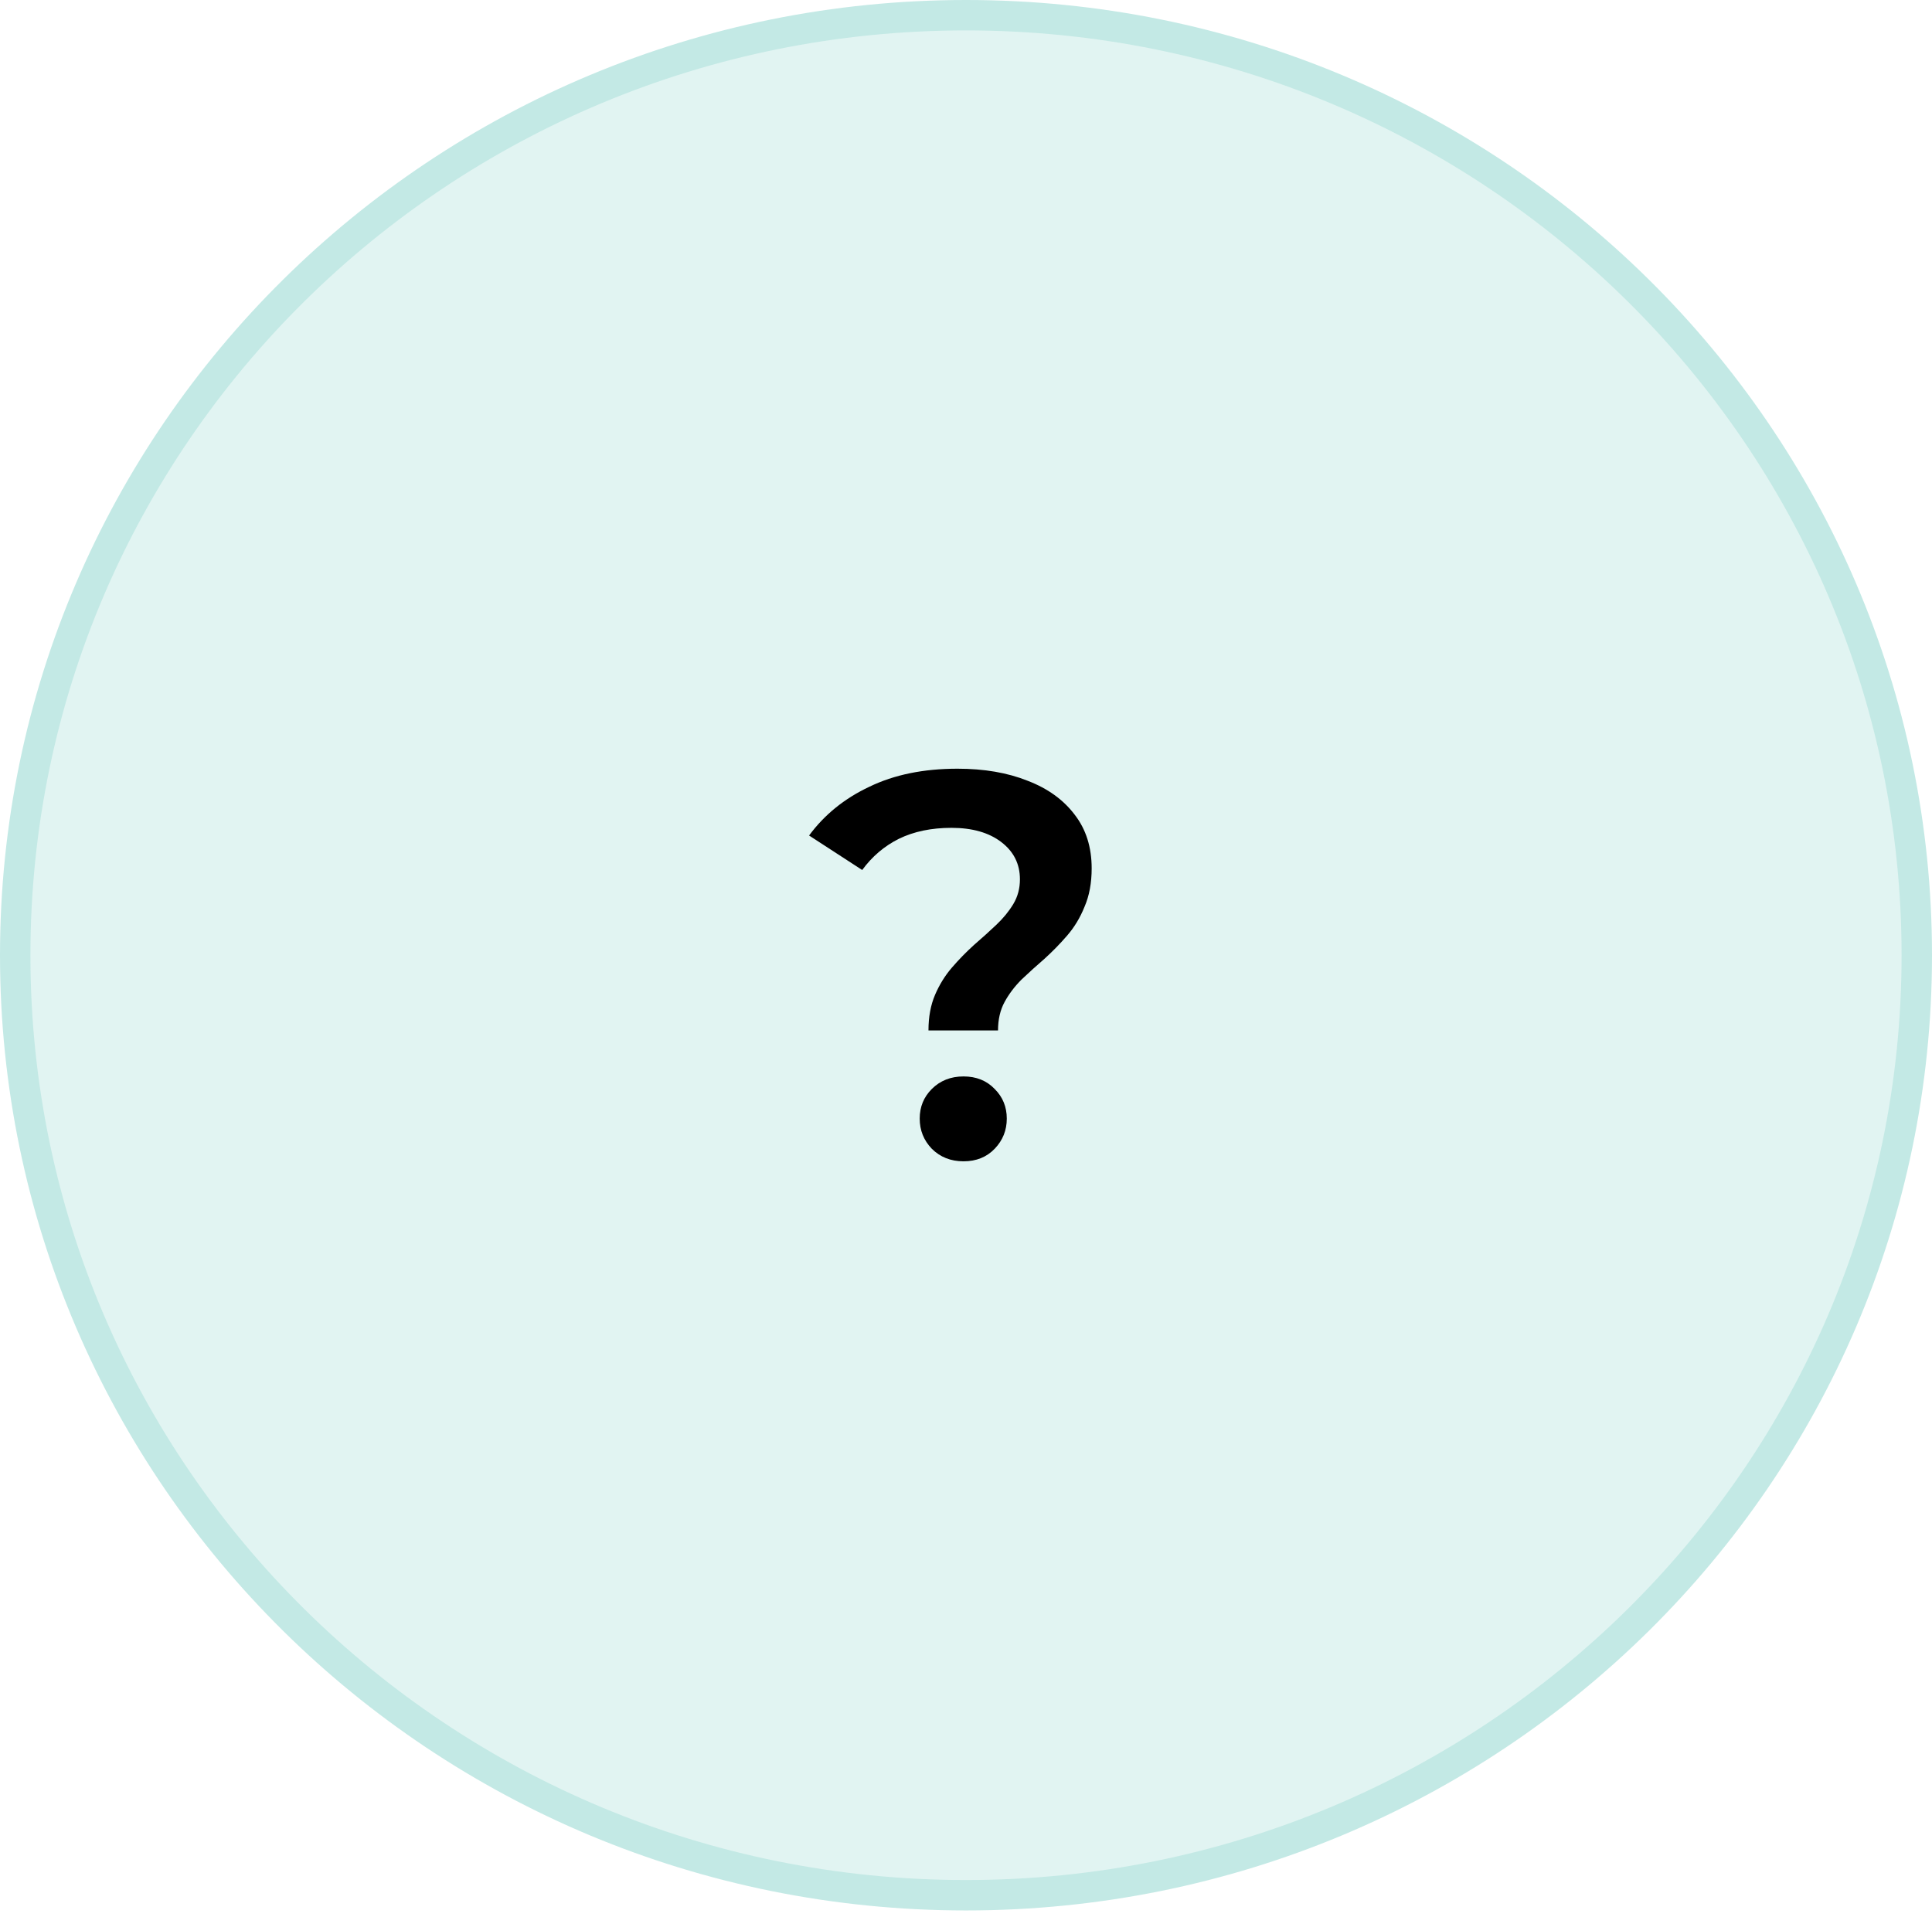
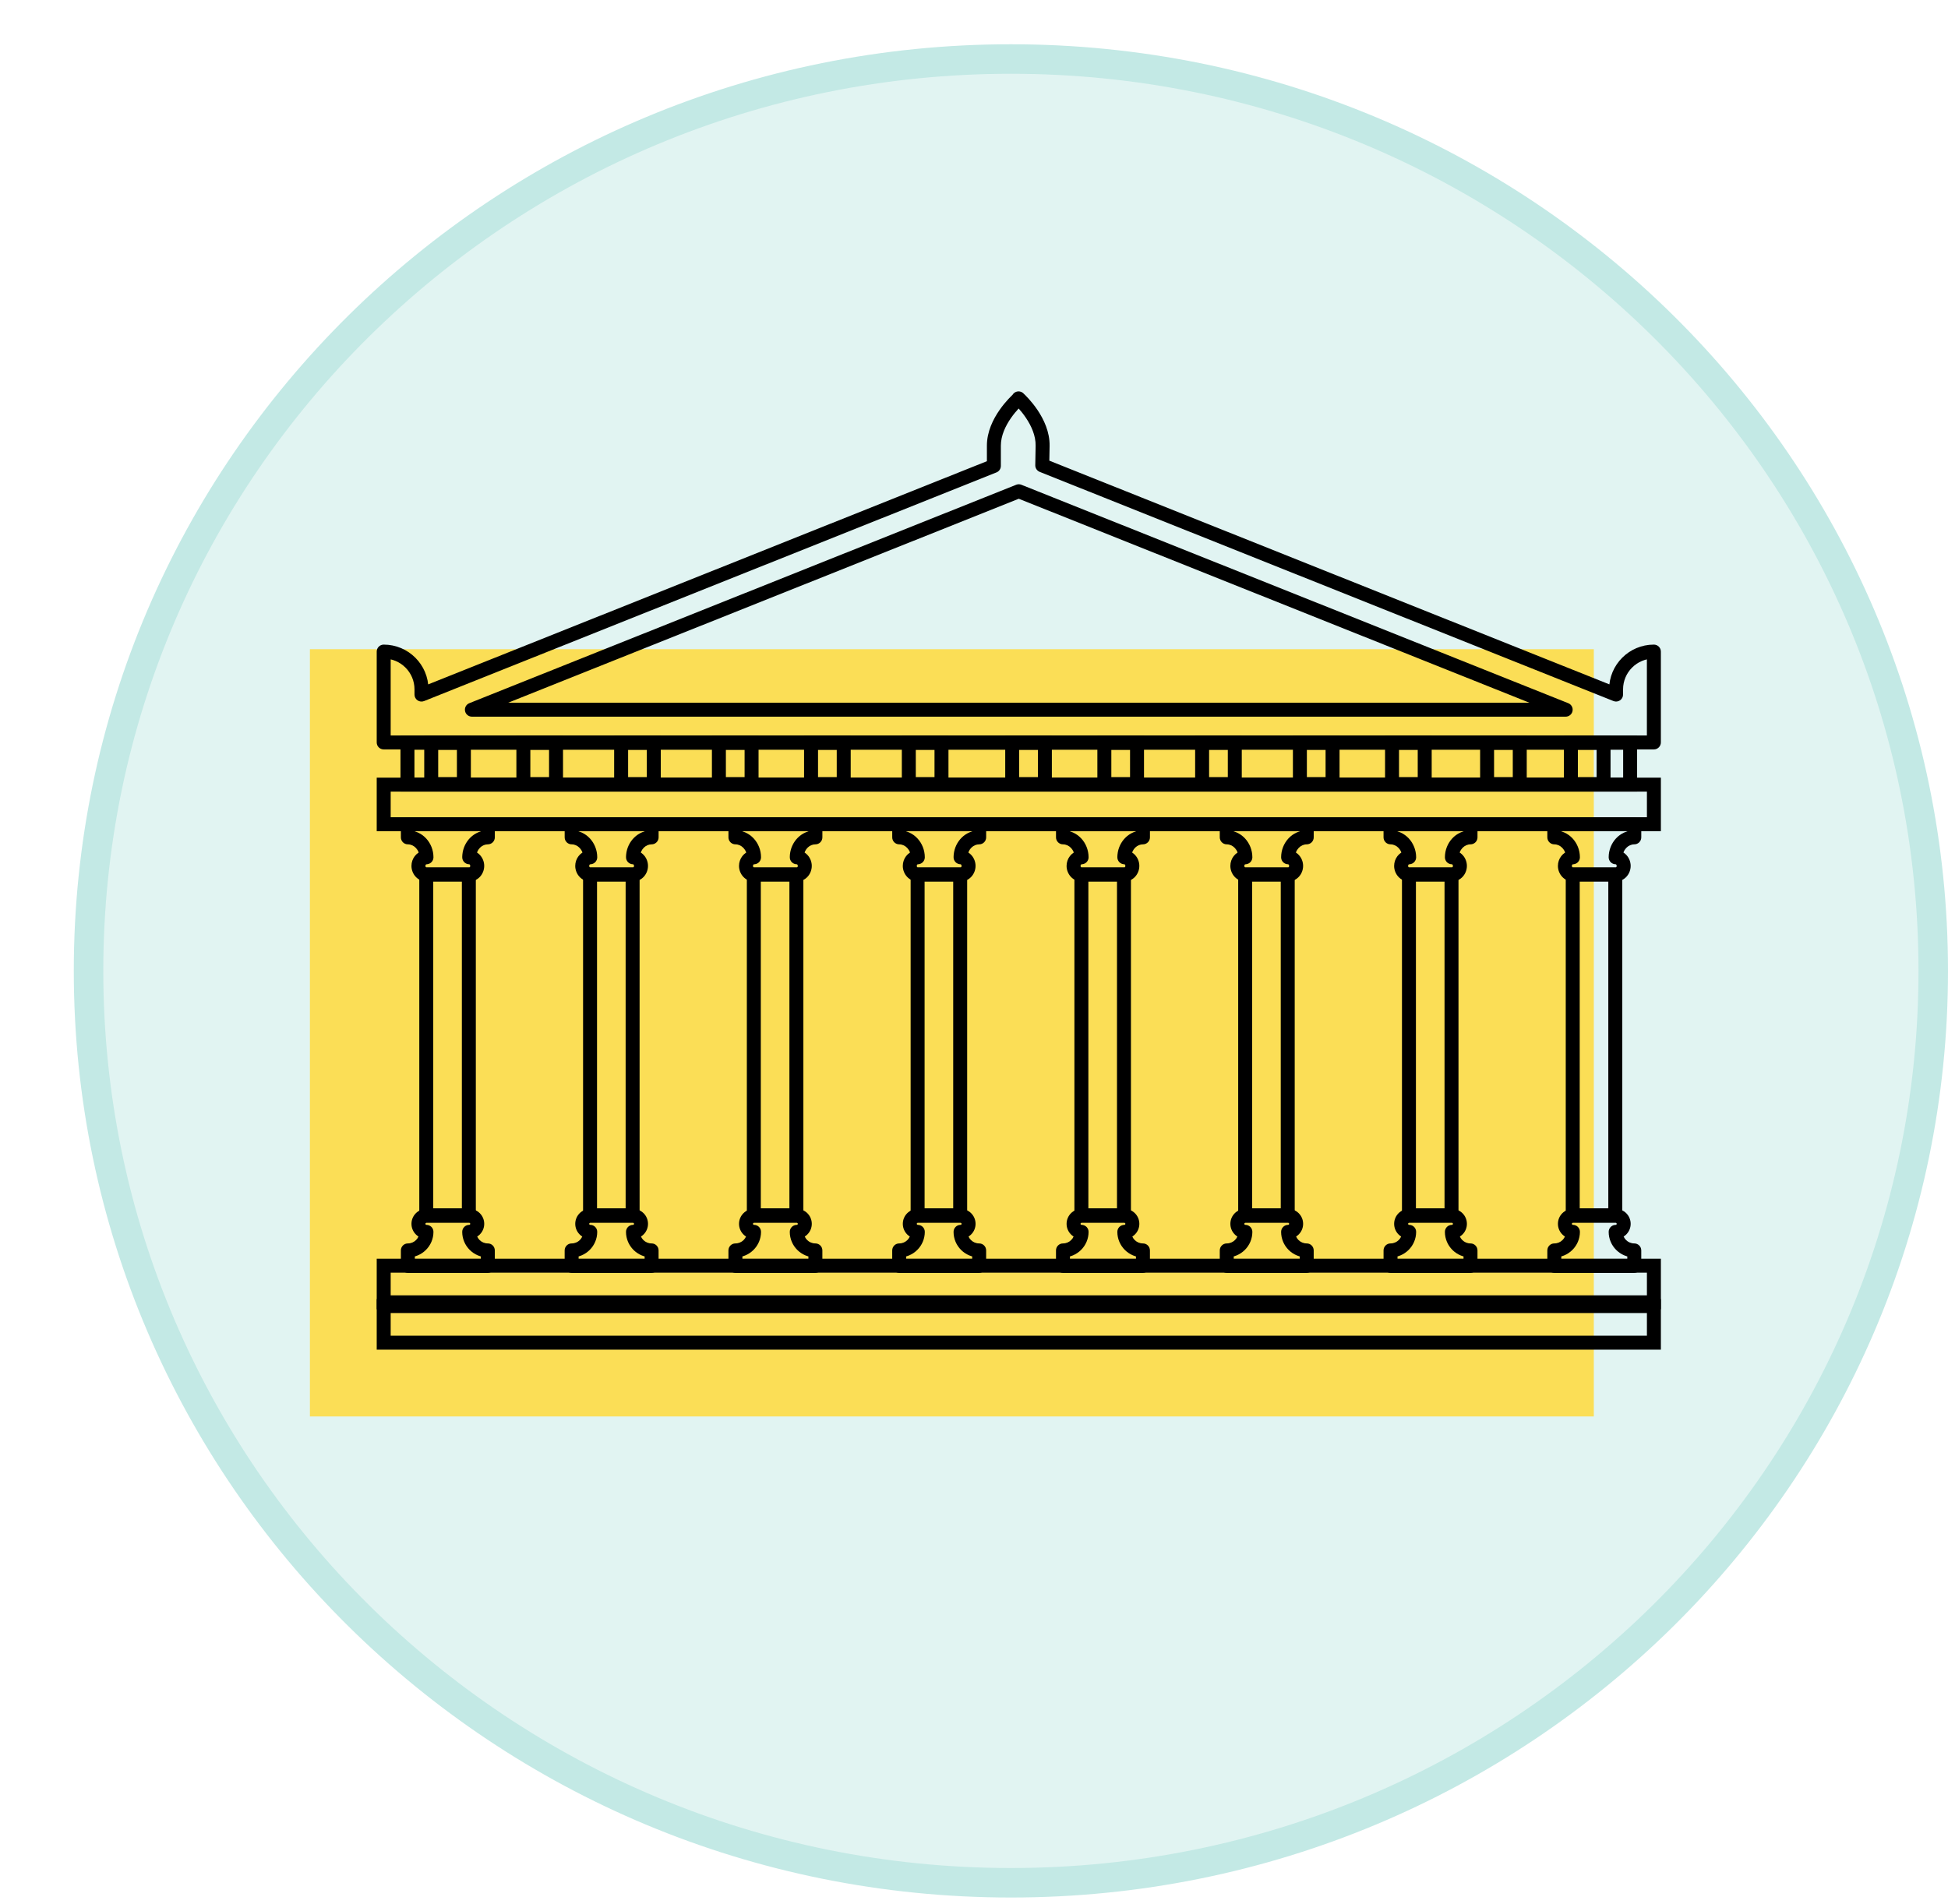
- <svg xmlns="http://www.w3.org/2000/svg" width="127" height="126" viewBox="0 0 127 126" fill="none">
-   <path d="M126 62.802C126 96.924 98.028 124.604 63.5 124.604C28.972 124.604 1 96.924 1 62.802C1 28.68 28.972 1 63.5 1C98.028 1 126 28.68 126 62.802Z" fill="#E1F4F2" stroke="#C3E9E5" stroke-width="2" />
-   <path d="M61.033 67.747C61.033 66.859 61.177 66.079 61.465 65.407C61.753 64.735 62.125 64.135 62.581 63.607C63.037 63.079 63.517 62.587 64.021 62.131C64.549 61.675 65.041 61.231 65.497 60.799C65.953 60.367 66.325 59.911 66.613 59.431C66.901 58.951 67.045 58.411 67.045 57.811C67.045 56.803 66.637 55.987 65.821 55.363C65.005 54.739 63.913 54.427 62.545 54.427C61.225 54.427 60.073 54.667 59.089 55.147C58.129 55.627 57.325 56.311 56.677 57.199L53.185 54.931C54.193 53.563 55.513 52.495 57.145 51.727C58.777 50.935 60.709 50.539 62.941 50.539C64.693 50.539 66.229 50.803 67.549 51.331C68.869 51.835 69.901 52.579 70.645 53.563C71.389 54.523 71.761 55.699 71.761 57.091C71.761 58.051 71.605 58.891 71.293 59.611C71.005 60.331 70.621 60.967 70.141 61.519C69.685 62.047 69.193 62.551 68.665 63.031C68.137 63.487 67.633 63.943 67.153 64.399C66.697 64.855 66.325 65.347 66.037 65.875C65.749 66.403 65.605 67.027 65.605 67.747H61.033ZM63.337 76.351C62.497 76.351 61.801 76.075 61.249 75.523C60.721 74.971 60.457 74.311 60.457 73.543C60.457 72.775 60.721 72.127 61.249 71.599C61.801 71.047 62.497 70.771 63.337 70.771C64.177 70.771 64.861 71.047 65.389 71.599C65.917 72.127 66.181 72.775 66.181 73.543C66.181 74.311 65.917 74.971 65.389 75.523C64.861 76.075 64.177 76.351 63.337 76.351Z" fill="black" />
+ <svg xmlns="http://www.w3.org/2000/svg" width="132" height="129" viewBox="0 0 132 129" fill="none">
+   <path d="M131 65.802C131 99.924 103.028 127.604 68.5 127.604C33.972 127.604 6 99.924 6 65.802C6 31.68 33.972 4 68.5 4C103.028 4 131 31.68 131 65.802Z" fill="#E1F4F2" stroke="#C3E9E5" stroke-width="2" />
+   <rect x="21" y="44" width="87" height="52" fill="#FBDE56" />
+   <path d="M112.071 85.782H26V88.264H112.071V85.782Z" stroke="black" stroke-width="0.946" />
+   <path d="M112.071 88.518H26V91H112.071V88.518Z" stroke="black" stroke-width="0.946" />
+   <path d="M112.071 53.178H26V55.861H112.071V53.178Z" stroke="black" stroke-width="0.946" />
+   <path d="M110.461 50.341L27.61 50.341L27.61 53.175L110.461 53.175V50.341Z" stroke="black" stroke-width="0.946" />
+   <path d="M31.77 59.267H28.885V82.366H31.77V59.267Z" stroke="black" stroke-width="0.946" />
+   <path d="M28.899 58.102L28.949 58.573C29.189 58.547 29.372 58.344 29.372 58.102L28.899 58.102ZM27.638 56.752H27.165C27.165 57.013 27.376 57.225 27.638 57.225L27.638 56.752ZM27.638 55.866V55.393C27.377 55.393 27.165 55.605 27.165 55.866H27.638ZM33.057 55.866H33.53C33.53 55.605 33.318 55.393 33.057 55.393V55.866ZM33.057 56.752V57.225C33.318 57.225 33.53 57.013 33.53 56.752H33.057ZM31.802 57.965L31.331 57.92C31.33 57.927 31.33 57.934 31.329 57.941L31.802 57.965ZM31.795 58.102L31.322 58.079C31.316 58.208 31.363 58.335 31.452 58.428C31.541 58.522 31.665 58.575 31.795 58.576L31.795 58.102ZM32.338 58.686L32.811 58.687V58.686H32.338ZM31.795 59.269V59.743L31.795 59.743L31.795 59.269ZM28.355 58.686H27.881L27.881 58.687L28.355 58.686ZM28.789 58.114L28.739 57.644C28.722 57.645 28.705 57.648 28.688 57.652L28.789 58.114ZM28.899 58.102L29.372 58.102C29.372 57.125 28.625 56.279 27.638 56.279L27.638 56.752L27.638 57.225C28.042 57.225 28.425 57.586 28.425 58.102L28.899 58.102ZM27.638 56.752H28.111V55.866H27.638H27.165V56.752H27.638ZM27.638 55.866V56.339H33.057V55.866V55.393H27.638V55.866ZM33.057 55.866H32.584V56.752H33.057H33.53V55.866H33.057ZM33.057 56.752V56.279C32.13 56.279 31.415 57.025 31.331 57.92L31.802 57.965L32.273 58.009C32.317 57.541 32.675 57.225 33.057 57.225V56.752ZM31.802 57.965L31.329 57.941L31.322 58.079L31.795 58.102L32.268 58.126L32.275 57.988L31.802 57.965ZM31.795 58.102L31.795 58.576C31.803 58.576 31.816 58.578 31.832 58.596C31.849 58.614 31.865 58.645 31.865 58.686H32.338H32.811C32.811 58.136 32.389 57.63 31.795 57.629L31.795 58.102ZM32.338 58.686L31.865 58.686C31.865 58.728 31.849 58.758 31.833 58.776C31.817 58.793 31.803 58.796 31.795 58.796L31.795 59.269L31.795 59.743C32.388 59.742 32.811 59.238 32.811 58.687L32.338 58.686ZM31.795 59.269V58.796H28.899V59.269V59.743H31.795V59.269ZM28.899 59.269V58.796C28.89 58.796 28.876 58.793 28.86 58.776C28.843 58.758 28.828 58.727 28.828 58.686L28.355 58.686L27.881 58.687C27.882 59.239 28.306 59.743 28.899 59.743V59.269ZM28.355 58.686H28.828C28.828 58.608 28.877 58.579 28.89 58.576L28.789 58.114L28.688 57.652C28.205 57.757 27.881 58.2 27.881 58.686H28.355ZM28.789 58.114L28.84 58.585L28.949 58.573L28.899 58.102L28.848 57.632L28.739 57.644L28.789 58.114Z" fill="black" />
+   <path d="M31.794 83.488V83.015C31.533 83.015 31.321 83.227 31.321 83.488H31.794ZM33.056 84.746H33.529C33.529 84.485 33.318 84.273 33.056 84.273L33.056 84.746ZM33.056 85.794V86.267C33.318 86.267 33.529 86.055 33.529 85.794H33.056ZM27.637 85.794H27.164C27.164 86.055 27.376 86.267 27.637 86.267V85.794ZM27.637 84.746L27.637 84.273C27.376 84.273 27.164 84.485 27.164 84.746H27.637ZM28.898 83.488H29.371C29.371 83.227 29.16 83.015 28.898 83.015L28.898 83.488ZM28.355 82.945L27.882 82.945V82.945H28.355ZM28.898 82.402V81.929L28.898 81.929L28.898 82.402ZM32.338 82.945H32.812V82.945L32.338 82.945ZM31.794 83.488H31.321C31.321 84.446 32.098 85.219 33.056 85.219L33.056 84.746L33.056 84.273C32.618 84.273 32.268 83.921 32.268 83.488H31.794ZM33.056 84.746H32.583V85.794H33.056H33.529V84.746H33.056ZM33.056 85.794V85.321H27.637V85.794V86.267H33.056V85.794ZM27.637 85.794H28.11V84.746H27.637H27.164V85.794H27.637ZM27.637 84.746L27.637 85.219C28.593 85.219 29.371 84.446 29.371 83.488H28.898H28.425C28.425 83.921 28.073 84.273 27.637 84.273L27.637 84.746ZM28.898 83.488L28.898 83.015C28.859 83.015 28.828 82.984 28.828 82.945H28.355H27.882C27.882 83.507 28.337 83.961 28.898 83.962L28.898 83.488ZM28.355 82.945L28.828 82.945C28.828 82.907 28.859 82.876 28.898 82.876L28.898 82.402L28.898 81.929C28.337 81.93 27.882 82.384 27.882 82.945L28.355 82.945ZM28.898 82.402V82.876H31.794V82.402V81.929H28.898V82.402ZM31.794 82.402V82.876C31.834 82.876 31.865 82.907 31.865 82.945L32.338 82.945L32.812 82.945C32.812 82.383 32.355 81.929 31.794 81.929V82.402ZM32.338 82.945H31.865C31.865 82.983 31.834 83.015 31.794 83.015V83.488V83.962C32.355 83.962 32.812 83.508 32.812 82.945H32.338Z" fill="black" />
+   <path d="M42.867 59.267H39.983V82.366H42.867V59.267Z" stroke="black" stroke-width="0.946" />
+   <path d="M39.997 58.102L40.047 58.573C40.288 58.547 40.47 58.344 40.47 58.102L39.997 58.102ZM38.736 56.752H38.263C38.263 57.013 38.474 57.225 38.736 57.225L38.736 56.752ZM38.736 55.866V55.393C38.474 55.393 38.263 55.605 38.263 55.866H38.736ZM44.155 55.866H44.628C44.628 55.605 44.416 55.393 44.155 55.393V55.866ZM44.155 56.752V57.225C44.416 57.225 44.628 57.013 44.628 56.752H44.155ZM42.9 57.965L42.429 57.92C42.428 57.927 42.428 57.934 42.427 57.941L42.9 57.965ZM42.893 58.102L42.42 58.079C42.414 58.208 42.461 58.335 42.55 58.428C42.639 58.522 42.763 58.575 42.893 58.576L42.893 58.102ZM43.436 58.686L43.909 58.687V58.686H43.436ZM42.893 59.269V59.743L42.894 59.743L42.893 59.269ZM39.453 58.686H38.979L38.979 58.687L39.453 58.686ZM39.887 58.114L39.837 57.644C39.82 57.645 39.803 57.648 39.786 57.652L39.887 58.114ZM39.997 58.102L40.47 58.102C40.469 57.125 39.723 56.279 38.736 56.279L38.736 56.752L38.736 57.225C39.14 57.225 39.523 57.586 39.523 58.102L39.997 58.102ZM38.736 56.752H39.209V55.866H38.736H38.263V56.752H38.736ZM38.736 55.866V56.339H44.155V55.866V55.393H38.736V55.866ZM44.155 55.866H43.682V56.752H44.155H44.628V55.866H44.155ZM44.155 56.752V56.279C43.228 56.279 42.513 57.025 42.429 57.92L42.9 57.965L43.371 58.009C43.415 57.541 43.773 57.225 44.155 57.225V56.752ZM42.9 57.965L42.427 57.941L42.42 58.079L42.893 58.102L43.366 58.126L43.373 57.988L42.9 57.965ZM42.893 58.102L42.893 58.576C42.901 58.576 42.914 58.578 42.931 58.596C42.947 58.614 42.963 58.645 42.963 58.686H43.436H43.909C43.909 58.136 43.487 57.63 42.894 57.629L42.893 58.102ZM43.436 58.686L42.963 58.686C42.963 58.728 42.947 58.758 42.931 58.776C42.915 58.793 42.901 58.796 42.893 58.796L42.893 59.269L42.894 59.743C43.486 59.742 43.909 59.238 43.909 58.687L43.436 58.686ZM42.893 59.269V58.796H39.997V59.269V59.743H42.893V59.269ZM39.997 59.269V58.796C39.988 58.796 39.974 58.793 39.958 58.776C39.941 58.758 39.926 58.727 39.926 58.686L39.453 58.686L38.979 58.687C38.98 59.239 39.404 59.743 39.997 59.743V59.269ZM39.453 58.686H39.926C39.926 58.608 39.975 58.579 39.988 58.576L39.887 58.114L39.786 57.652C39.303 57.757 38.979 58.2 38.979 58.686H39.453ZM39.887 58.114L39.938 58.585L40.047 58.573L39.997 58.102L39.946 57.632L39.837 57.644L39.887 58.114Z" fill="black" />
+   <path d="M42.892 83.488V83.015C42.631 83.015 42.419 83.227 42.419 83.488H42.892ZM44.154 84.746H44.627C44.627 84.485 44.416 84.273 44.154 84.273L44.154 84.746ZM44.154 85.794V86.267C44.416 86.267 44.627 86.055 44.627 85.794H44.154ZM38.735 85.794H38.262C38.262 86.055 38.474 86.267 38.735 86.267V85.794ZM38.735 84.746L38.735 84.273C38.474 84.273 38.262 84.485 38.262 84.746H38.735ZM39.996 83.488H40.469C40.469 83.227 40.258 83.015 39.996 83.015L39.996 83.488ZM39.453 82.945L38.98 82.945V82.945H39.453ZM39.996 82.402V81.929L39.996 81.929L39.996 82.402ZM43.436 82.945H43.91V82.945L43.436 82.945ZM42.892 83.488H42.419C42.419 84.446 43.196 85.219 44.154 85.219L44.154 84.746L44.154 84.273C43.716 84.273 43.366 83.921 43.366 83.488H42.892ZM44.154 84.746H43.681V85.794H44.154H44.627V84.746H44.154ZM44.154 85.794V85.321H38.735V85.794V86.267H44.154V85.794ZM38.735 85.794H39.208V84.746H38.735H38.262V85.794H38.735ZM38.735 84.746L38.735 85.219C39.691 85.219 40.469 84.446 40.469 83.488H39.996H39.523C39.523 83.921 39.171 84.273 38.735 84.273L38.735 84.746ZM39.996 83.488L39.996 83.015C39.957 83.015 39.926 82.984 39.926 82.945H39.453H38.98C38.98 83.507 39.435 83.961 39.996 83.962L39.996 83.488ZM39.453 82.945L39.926 82.945C39.926 82.907 39.957 82.876 39.996 82.876L39.996 82.402L39.996 81.929C39.434 81.93 38.98 82.384 38.98 82.945L39.453 82.945ZM39.996 82.402V82.876H42.892V82.402V81.929H39.996V82.402ZM42.892 82.402V82.876C42.932 82.876 42.963 82.907 42.963 82.945L43.436 82.945L43.91 82.945C43.91 82.383 43.453 81.929 42.892 81.929V82.402ZM43.436 82.945H42.963C42.963 82.983 42.932 83.015 42.892 83.015V83.488V83.962C43.453 83.962 43.91 83.508 43.91 82.945H43.436Z" fill="black" />
+   <path d="M53.965 59.267H51.081V82.366H53.965V59.267Z" stroke="black" stroke-width="0.946" />
+   <path d="M51.095 58.102L51.145 58.573C51.386 58.547 51.568 58.344 51.568 58.102L51.095 58.102ZM49.834 56.752H49.361C49.361 57.013 49.572 57.225 49.834 57.225L49.834 56.752ZM49.834 55.866V55.393C49.572 55.393 49.361 55.605 49.361 55.866H49.834ZM55.253 55.866H55.726C55.726 55.605 55.514 55.393 55.253 55.393V55.866ZM55.253 56.752V57.225C55.514 57.225 55.726 57.013 55.726 56.752H55.253ZM53.998 57.965L53.527 57.92C53.526 57.927 53.526 57.934 53.525 57.941L53.998 57.965ZM53.991 58.102L53.519 58.079C53.512 58.208 53.559 58.335 53.648 58.428C53.737 58.522 53.861 58.575 53.991 58.576L53.991 58.102ZM54.534 58.686L55.007 58.687V58.686H54.534ZM53.991 59.269V59.743L53.992 59.743L53.991 59.269ZM50.551 58.686H50.077L50.077 58.687L50.551 58.686ZM50.985 58.114L50.935 57.644C50.918 57.645 50.901 57.648 50.884 57.652L50.985 58.114ZM51.095 58.102L51.568 58.102C51.568 57.125 50.821 56.279 49.834 56.279L49.834 56.752L49.834 57.225C50.238 57.225 50.621 57.586 50.621 58.102L51.095 58.102ZM49.834 56.752H50.307V55.866H49.834H49.361V56.752H49.834ZM49.834 55.866V56.339H55.253V55.866V55.393H49.834V55.866ZM55.253 55.866H54.78V56.752H55.253H55.726V55.866H55.253ZM55.253 56.752V56.279C54.326 56.279 53.611 57.025 53.527 57.92L53.998 57.965L54.469 58.009C54.513 57.541 54.871 57.225 55.253 57.225V56.752ZM53.998 57.965L53.525 57.941L53.519 58.079L53.991 58.102L54.464 58.126L54.471 57.988L53.998 57.965ZM53.991 58.102L53.991 58.576C53.999 58.576 54.012 58.578 54.029 58.596C54.045 58.614 54.061 58.645 54.061 58.686H54.534H55.007C55.007 58.136 54.585 57.63 53.992 57.629L53.991 58.102ZM54.534 58.686L54.061 58.686C54.061 58.728 54.045 58.758 54.029 58.776C54.013 58.793 53.999 58.796 53.991 58.796L53.991 59.269L53.992 59.743C54.584 59.742 55.007 59.238 55.007 58.687L54.534 58.686ZM53.991 59.269V58.796H51.095V59.269V59.743H53.991V59.269ZM51.095 59.269V58.796C51.086 58.796 51.072 58.793 51.056 58.776C51.039 58.758 51.024 58.727 51.024 58.686L50.551 58.686L50.077 58.687C50.078 59.239 50.502 59.743 51.095 59.743V59.269ZM50.551 58.686H51.024C51.024 58.608 51.073 58.579 51.086 58.576L50.985 58.114L50.884 57.652C50.401 57.757 50.077 58.2 50.077 58.686H50.551ZM50.985 58.114L51.036 58.585L51.145 58.573L51.095 58.102L51.044 57.632L50.935 57.644L50.985 58.114Z" fill="black" />
+   <path d="M53.99 83.488V83.015C53.729 83.015 53.517 83.227 53.517 83.488H53.99ZM55.252 84.746H55.725C55.725 84.485 55.514 84.273 55.252 84.273L55.252 84.746ZM55.252 85.794V86.267C55.513 86.267 55.725 86.055 55.725 85.794H55.252ZM49.833 85.794H49.36C49.36 86.055 49.572 86.267 49.833 86.267V85.794ZM49.833 84.746V84.273C49.572 84.273 49.36 84.485 49.36 84.746H49.833ZM51.095 83.488H51.568C51.568 83.227 51.356 83.015 51.095 83.015V83.488ZM50.551 82.945L50.078 82.945V82.945H50.551ZM54.534 82.945H55.008V82.945L54.534 82.945ZM53.99 83.488H53.517C53.517 84.446 54.294 85.219 55.252 85.219L55.252 84.746L55.252 84.273C54.814 84.273 54.464 83.921 54.464 83.488H53.99ZM55.252 84.746H54.779V85.794H55.252H55.725V84.746H55.252ZM55.252 85.794V85.321H49.833V85.794V86.267H55.252V85.794ZM49.833 85.794H50.306V84.746H49.833H49.36V85.794H49.833ZM49.833 84.746V85.219C50.789 85.219 51.568 84.447 51.568 83.488H51.095H50.622C50.622 83.92 50.269 84.273 49.833 84.273V84.746ZM51.095 83.488V83.015C51.055 83.015 51.024 82.983 51.024 82.945H50.551H50.078C50.078 83.508 50.534 83.962 51.095 83.962V83.488ZM50.551 82.945L51.024 82.945C51.024 82.907 51.055 82.876 51.095 82.876V82.402V81.929C50.534 81.929 50.078 82.383 50.078 82.945L50.551 82.945ZM51.095 82.402V82.876H53.99V82.402V81.929H51.095V82.402ZM53.99 82.402V82.876C54.03 82.876 54.061 82.907 54.061 82.945L54.534 82.945L55.008 82.945C55.008 82.383 54.551 81.929 53.99 81.929V82.402ZM54.534 82.945H54.061C54.061 82.983 54.03 83.015 53.99 83.015V83.488V83.962C54.551 83.962 55.008 83.508 55.008 82.945H54.534Z" fill="black" />
+   <path d="M65.064 59.267H62.179V82.366H65.064V59.267Z" stroke="black" stroke-width="0.946" />
+   <path d="M62.193 58.102L62.243 58.573C62.483 58.547 62.666 58.344 62.666 58.102L62.193 58.102ZM60.932 56.752H60.459C60.459 57.013 60.67 57.225 60.932 57.225L60.932 56.752ZM60.932 55.866V55.393C60.67 55.393 60.459 55.605 60.459 55.866H60.932ZM66.351 55.866H66.824C66.824 55.605 66.612 55.393 66.351 55.393V55.866ZM66.351 56.752V57.225C66.612 57.225 66.824 57.013 66.824 56.752H66.351ZM65.096 57.965L64.625 57.92C64.624 57.927 64.624 57.934 64.623 57.941L65.096 57.965ZM65.089 58.102L64.616 58.079C64.61 58.208 64.657 58.335 64.746 58.428C64.835 58.522 64.959 58.575 65.089 58.576L65.089 58.102ZM65.632 58.686L66.105 58.687V58.686H65.632ZM65.089 59.269V59.743L65.089 59.743L65.089 59.269ZM61.649 58.686H61.175L61.175 58.687L61.649 58.686ZM62.083 58.114L62.033 57.644C62.016 57.645 61.999 57.648 61.982 57.652L62.083 58.114ZM62.193 58.102L62.666 58.102C62.665 57.125 61.919 56.279 60.932 56.279L60.932 56.752L60.932 57.225C61.336 57.225 61.719 57.586 61.719 58.102L62.193 58.102ZM60.932 56.752H61.405V55.866H60.932H60.459V56.752H60.932ZM60.932 55.866V56.339H66.351V55.866V55.393H60.932V55.866ZM66.351 55.866H65.877V56.752H66.351H66.824V55.866H66.351ZM66.351 56.752V56.279C65.424 56.279 64.709 57.025 64.625 57.92L65.096 57.965L65.567 58.009C65.611 57.541 65.969 57.225 66.351 57.225V56.752ZM65.096 57.965L64.623 57.941L64.616 58.079L65.089 58.102L65.562 58.126L65.569 57.988L65.096 57.965ZM65.089 58.102L65.089 58.576C65.097 58.576 65.11 58.578 65.126 58.596C65.143 58.614 65.159 58.645 65.159 58.686H65.632H66.105C66.105 58.136 65.683 57.63 65.089 57.629L65.089 58.102ZM65.632 58.686L65.159 58.686C65.159 58.728 65.143 58.758 65.127 58.776C65.111 58.793 65.097 58.796 65.089 58.796L65.089 59.269L65.089 59.743C65.682 59.742 66.105 59.238 66.105 58.687L65.632 58.686ZM65.089 59.269V58.796H62.193V59.269V59.743H65.089V59.269ZM62.193 59.269V58.796C62.184 58.796 62.17 58.793 62.154 58.776C62.137 58.758 62.122 58.727 62.122 58.686L61.649 58.686L61.175 58.687C61.176 59.239 61.6 59.743 62.193 59.743V59.269ZM61.649 58.686H62.122C62.122 58.608 62.171 58.579 62.184 58.576L62.083 58.114L61.982 57.652C61.499 57.757 61.175 58.2 61.175 58.686H61.649ZM62.083 58.114L62.133 58.585L62.243 58.573L62.193 58.102L62.142 57.632L62.033 57.644L62.083 58.114Z" fill="black" />
+   <path d="M65.088 83.488V83.015C64.827 83.015 64.615 83.227 64.615 83.488H65.088ZM66.35 84.746H66.823C66.823 84.485 66.612 84.273 66.35 84.273L66.35 84.746ZM66.35 85.794V86.267C66.611 86.267 66.823 86.055 66.823 85.794H66.35ZM60.931 85.794H60.458C60.458 86.055 60.67 86.267 60.931 86.267V85.794ZM60.931 84.746V84.273C60.67 84.273 60.458 84.485 60.458 84.746H60.931ZM62.193 83.488H62.666C62.666 83.227 62.454 83.015 62.193 83.015V83.488ZM61.649 82.945L61.176 82.945V82.945H61.649ZM65.632 82.945H66.106V82.945L65.632 82.945ZM65.088 83.488H64.615C64.615 84.446 65.392 85.219 66.35 85.219L66.35 84.746L66.35 84.273C65.912 84.273 65.562 83.921 65.562 83.488H65.088ZM66.35 84.746H65.877V85.794H66.35H66.823V84.746H66.35ZM66.35 85.794V85.321H60.931V85.794V86.267H66.35V85.794ZM60.931 85.794H61.404V84.746H60.931H60.458V85.794H60.931ZM60.931 84.746V85.219C61.887 85.219 62.666 84.447 62.666 83.488H62.193H61.72C61.72 83.92 61.367 84.273 60.931 84.273V84.746ZM62.193 83.488V83.015C62.153 83.015 62.122 82.983 62.122 82.945H61.649H61.176C61.176 83.508 61.632 83.962 62.193 83.962V83.488ZM61.649 82.945L62.122 82.945C62.122 82.907 62.153 82.876 62.193 82.876V82.402V81.929C61.632 81.929 61.176 82.383 61.176 82.945L61.649 82.945ZM62.193 82.402V82.876H65.088V82.402V81.929H62.193V82.402ZM65.088 82.402V82.876C65.128 82.876 65.159 82.907 65.159 82.945L65.632 82.945L66.106 82.945C66.106 82.383 65.649 81.929 65.088 81.929V82.402ZM65.632 82.945H65.159C65.159 82.983 65.128 83.015 65.088 83.015V83.488V83.962C65.649 83.962 66.106 83.508 66.106 82.945H65.632Z" fill="black" />
+   <path d="M76.162 59.267H73.277V82.366H76.162V59.267Z" stroke="black" stroke-width="0.946" />
+   <path d="M73.29 58.102L73.341 58.573C73.581 58.547 73.764 58.344 73.764 58.102L73.29 58.102ZM72.03 56.752H71.557C71.557 57.013 71.768 57.225 72.03 57.225L72.03 56.752ZM72.03 55.866V55.393C71.768 55.393 71.557 55.605 71.557 55.866H72.03ZM77.449 55.866H77.922C77.922 55.605 77.71 55.393 77.449 55.393V55.866ZM77.449 56.752V57.225C77.71 57.225 77.922 57.013 77.922 56.752H77.449ZM76.194 57.965L75.723 57.92C75.722 57.927 75.722 57.934 75.721 57.941L76.194 57.965ZM76.187 58.102L75.714 58.079C75.708 58.208 75.755 58.335 75.844 58.428C75.933 58.522 76.057 58.575 76.187 58.576L76.187 58.102ZM76.73 58.686L77.203 58.687V58.686H76.73ZM76.187 59.269V59.743L76.187 59.743L76.187 59.269ZM72.747 58.686H72.273L72.273 58.687L72.747 58.686ZM73.181 58.114L73.131 57.644C73.114 57.645 73.097 57.648 73.08 57.652L73.181 58.114ZM73.29 58.102L73.764 58.102C73.763 57.125 73.017 56.279 72.03 56.279L72.03 56.752L72.03 57.225C72.434 57.225 72.817 57.586 72.817 58.102L73.29 58.102ZM72.03 56.752H72.503V55.866H72.03H71.557V56.752H72.03ZM72.03 55.866V56.339H77.449V55.866V55.393H72.03V55.866ZM77.449 55.866H76.975V56.752H77.449H77.922V55.866H77.449ZM77.449 56.752V56.279C76.522 56.279 75.807 57.025 75.723 57.92L76.194 57.965L76.665 58.009C76.709 57.541 77.067 57.225 77.449 57.225V56.752ZM76.194 57.965L75.721 57.941L75.714 58.079L76.187 58.102L76.66 58.126L76.666 57.988L76.194 57.965ZM76.187 58.102L76.187 58.576C76.195 58.576 76.208 58.578 76.225 58.596C76.241 58.614 76.257 58.645 76.257 58.686H76.73H77.203C77.203 58.136 76.781 57.63 76.187 57.629L76.187 58.102ZM76.73 58.686L76.257 58.686C76.257 58.728 76.241 58.758 76.225 58.776C76.209 58.793 76.195 58.796 76.187 58.796L76.187 59.269L76.187 59.743C76.78 59.742 77.203 59.238 77.203 58.687L76.73 58.686ZM76.187 59.269V58.796H73.29V59.269V59.743H76.187V59.269ZM73.29 59.269V58.796C73.282 58.796 73.268 58.793 73.252 58.776C73.235 58.758 73.22 58.727 73.22 58.686L72.747 58.686L72.273 58.687C72.274 59.239 72.698 59.743 73.29 59.743V59.269ZM72.747 58.686H73.22C73.22 58.608 73.269 58.579 73.282 58.576L73.181 58.114L73.08 57.652C72.597 57.757 72.273 58.2 72.273 58.686H72.747ZM73.181 58.114L73.232 58.585L73.341 58.573L73.29 58.102L73.24 57.632L73.131 57.644L73.181 58.114Z" fill="black" />
+   <path d="M76.186 83.488V83.015C75.925 83.015 75.713 83.227 75.713 83.488H76.186ZM77.448 84.746H77.921C77.921 84.485 77.71 84.273 77.448 84.273L77.448 84.746ZM77.448 85.794V86.267C77.71 86.267 77.921 86.055 77.921 85.794H77.448ZM72.029 85.794H71.556C71.556 86.055 71.768 86.267 72.029 86.267V85.794ZM72.029 84.746V84.273C71.768 84.273 71.556 84.485 71.556 84.746H72.029ZM73.291 83.488H73.764C73.764 83.227 73.552 83.015 73.291 83.015V83.488ZM72.747 82.945L72.274 82.945V82.945H72.747ZM76.73 82.945H77.204V82.945L76.73 82.945ZM76.186 83.488H75.713C75.713 84.446 76.49 85.219 77.448 85.219L77.448 84.746L77.448 84.273C77.01 84.273 76.66 83.921 76.66 83.488H76.186ZM77.448 84.746H76.975V85.794H77.448H77.921V84.746H77.448ZM77.448 85.794V85.321H72.029V85.794V86.267H77.448V85.794ZM72.029 85.794H72.502V84.746H72.029H71.556V85.794H72.029ZM72.029 84.746V85.219C72.985 85.219 73.764 84.447 73.764 83.488H73.291H72.818C72.818 83.92 72.466 84.273 72.029 84.273V84.746ZM73.291 83.488V83.015C73.251 83.015 73.22 82.983 73.22 82.945H72.747H72.274C72.274 83.508 72.73 83.962 73.291 83.962V83.488ZM72.747 82.945L73.22 82.945C73.22 82.907 73.251 82.876 73.291 82.876V82.402V81.929C72.73 81.929 72.274 82.383 72.274 82.945L72.747 82.945ZM73.291 82.402V82.876H76.186V82.402V81.929H73.291V82.402ZM76.186 82.402V82.876C76.226 82.876 76.257 82.907 76.257 82.945L76.73 82.945L77.204 82.945C77.204 82.383 76.747 81.929 76.186 81.929V82.402ZM76.73 82.945H76.257C76.257 82.983 76.227 83.015 76.186 83.015V83.488V83.962C76.747 83.962 77.204 83.508 77.204 82.945H76.73Z" fill="black" />
+   <path d="M87.259 59.267H84.375V82.366H87.259V59.267Z" stroke="black" stroke-width="0.946" />
+   <path d="M84.388 58.102L84.439 58.573C84.679 58.547 84.862 58.344 84.862 58.102L84.388 58.102ZM83.128 56.752H82.654C82.654 57.013 82.866 57.225 83.127 57.225L83.128 56.752ZM83.128 55.866V55.393C82.866 55.393 82.654 55.605 82.654 55.866H83.128ZM88.547 55.866H89.02C89.02 55.605 88.808 55.393 88.547 55.393V55.866ZM88.547 56.752V57.225C88.808 57.225 89.02 57.013 89.02 56.752H88.547ZM87.285 58.102L86.812 58.102C86.812 58.364 87.023 58.575 87.285 58.576L87.285 58.102ZM87.828 58.686L88.301 58.687V58.686H87.828ZM87.285 59.269V59.743L87.285 59.743L87.285 59.269ZM83.844 58.686H83.371L83.371 58.687L83.844 58.686ZM84.279 58.114L84.229 57.644C84.212 57.645 84.195 57.648 84.178 57.652L84.279 58.114ZM84.388 58.102L84.862 58.102C84.861 57.125 84.114 56.279 83.128 56.279L83.128 56.752L83.127 57.225C83.532 57.225 83.915 57.586 83.915 58.102L84.388 58.102ZM83.128 56.752H83.601V55.866H83.128H82.654V56.752H83.128ZM83.128 55.866V56.339H88.547V55.866V55.393H83.128V55.866ZM88.547 55.866H88.073V56.752H88.547H89.02V55.866H88.547ZM88.547 56.752V56.279C87.557 56.279 86.812 57.125 86.812 58.102L87.285 58.102L87.758 58.102C87.758 57.586 88.14 57.225 88.547 57.225V56.752ZM87.285 58.102L87.285 58.576C87.293 58.576 87.306 58.578 87.322 58.596C87.339 58.614 87.355 58.645 87.355 58.686H87.828H88.301C88.301 58.136 87.879 57.63 87.285 57.629L87.285 58.102ZM87.828 58.686L87.355 58.686C87.355 58.728 87.339 58.758 87.323 58.776C87.306 58.793 87.293 58.796 87.285 58.796L87.285 59.269L87.285 59.743C87.878 59.742 88.301 59.238 88.301 58.687L87.828 58.686ZM87.285 59.269V58.796H84.388V59.269V59.743H87.285V59.269ZM84.388 59.269V58.796C84.38 58.796 84.366 58.793 84.35 58.776C84.333 58.758 84.318 58.727 84.318 58.686L83.844 58.686L83.371 58.687C83.372 59.239 83.796 59.743 84.388 59.743V59.269ZM83.844 58.686H84.318C84.318 58.608 84.367 58.579 84.38 58.576L84.279 58.114L84.178 57.652C83.695 57.757 83.371 58.2 83.371 58.686H83.844ZM84.279 58.114L84.329 58.585L84.439 58.573L84.388 58.102L84.338 57.632L84.229 57.644L84.279 58.114Z" fill="black" />
+   <path d="M87.284 83.488V83.015C87.023 83.015 86.811 83.227 86.811 83.488H87.284ZM88.546 84.746H89.019C89.019 84.485 88.808 84.273 88.546 84.273L88.546 84.746ZM88.546 85.794V86.267C88.808 86.267 89.019 86.055 89.019 85.794H88.546ZM83.127 85.794H82.654C82.654 86.055 82.866 86.267 83.127 86.267V85.794ZM83.127 84.746L83.127 84.273C82.866 84.273 82.654 84.485 82.654 84.746H83.127ZM84.389 83.488H84.862C84.862 83.227 84.65 83.015 84.389 83.015V83.488ZM83.845 82.945L83.372 82.945V82.945H83.845ZM87.828 82.945H88.302V82.945L87.828 82.945ZM87.284 83.488H86.811C86.811 84.446 87.588 85.219 88.546 85.219L88.546 84.746L88.546 84.273C88.108 84.273 87.758 83.921 87.758 83.488H87.284ZM88.546 84.746H88.073V85.794H88.546H89.019V84.746H88.546ZM88.546 85.794V85.321H83.127V85.794V86.267H88.546V85.794ZM83.127 85.794H83.6V84.746H83.127H82.654V85.794H83.127ZM83.127 84.746L83.127 85.219C84.083 85.219 84.862 84.447 84.862 83.488H84.389H83.916C83.916 83.92 83.564 84.273 83.127 84.273L83.127 84.746ZM84.389 83.488V83.015C84.349 83.015 84.318 82.983 84.318 82.945H83.845H83.372C83.372 83.508 83.828 83.962 84.389 83.962V83.488ZM83.845 82.945L84.318 82.945C84.318 82.907 84.349 82.876 84.389 82.876V82.402V81.929C83.828 81.929 83.372 82.383 83.372 82.945L83.845 82.945ZM84.389 82.402V82.876H87.284V82.402V81.929H84.389V82.402ZM87.284 82.402V82.876C87.324 82.876 87.355 82.907 87.355 82.945L87.828 82.945L88.302 82.945C88.302 82.383 87.845 81.929 87.284 81.929V82.402ZM87.828 82.945H87.355C87.355 82.983 87.325 83.015 87.284 83.015V83.488V83.962C87.845 83.962 88.302 83.508 88.302 82.945H87.828Z" fill="black" />
+   <path d="M98.357 59.267H95.473V82.366H98.357V59.267Z" stroke="black" stroke-width="0.946" />
+   <path d="M95.486 58.102L95.537 58.573C95.777 58.547 95.96 58.344 95.96 58.102L95.486 58.102ZM94.225 56.752H93.751C93.751 57.013 93.963 57.225 94.225 57.225V56.752ZM94.225 55.866V55.393C93.963 55.393 93.751 55.605 93.751 55.866H94.225ZM99.644 55.866H100.118C100.118 55.605 99.906 55.393 99.644 55.393V55.866ZM99.644 56.752V57.225C99.906 57.225 100.118 57.013 100.118 56.752H99.644ZM98.383 58.102L97.91 58.102C97.909 58.364 98.121 58.575 98.382 58.576L98.383 58.102ZM98.926 58.686L99.399 58.687V58.686H98.926ZM98.383 59.269V59.743L98.383 59.743L98.383 59.269ZM94.942 58.686H94.469L94.469 58.687L94.942 58.686ZM95.377 58.114L95.326 57.644C95.31 57.645 95.293 57.648 95.276 57.652L95.377 58.114ZM95.486 58.102L95.96 58.102C95.959 57.125 95.211 56.279 94.225 56.279V56.752V57.225C94.629 57.225 95.013 57.587 95.013 58.102L95.486 58.102ZM94.225 56.752H94.698V55.866H94.225H93.751V56.752H94.225ZM94.225 55.866V56.339H99.644V55.866V55.393H94.225V55.866ZM99.644 55.866H99.171V56.752H99.644H100.118V55.866H99.644ZM99.644 56.752V56.279C98.655 56.279 97.91 57.126 97.91 58.102L98.383 58.102L98.856 58.102C98.856 57.586 99.238 57.225 99.644 57.225V56.752ZM98.383 58.102L98.382 58.576C98.391 58.576 98.404 58.578 98.42 58.596C98.437 58.614 98.453 58.645 98.453 58.686H98.926H99.399C99.399 58.136 98.976 57.63 98.383 57.629L98.383 58.102ZM98.926 58.686L98.453 58.686C98.453 58.728 98.437 58.758 98.421 58.776C98.404 58.793 98.391 58.796 98.382 58.796L98.383 59.269L98.383 59.743C98.975 59.742 99.399 59.238 99.399 58.687L98.926 58.686ZM98.383 59.269V58.796H95.486V59.269V59.743H98.383V59.269ZM95.486 59.269V58.796C95.478 58.796 95.464 58.793 95.448 58.776C95.431 58.758 95.416 58.727 95.416 58.686L94.942 58.686L94.469 58.687C94.469 59.239 94.894 59.743 95.486 59.743V59.269ZM94.942 58.686H95.416C95.416 58.608 95.465 58.579 95.478 58.576L95.377 58.114L95.276 57.652C94.793 57.757 94.469 58.2 94.469 58.686H94.942ZM95.377 58.114L95.427 58.585L95.537 58.573L95.486 58.102L95.436 57.632L95.326 57.644L95.377 58.114Z" fill="black" />
+   <path d="M98.382 83.488V83.015C98.121 83.015 97.909 83.227 97.909 83.488H98.382ZM99.644 84.746H100.117C100.117 84.485 99.905 84.273 99.644 84.273L99.644 84.746ZM99.644 85.794V86.267C99.905 86.267 100.117 86.055 100.117 85.794H99.644ZM94.225 85.794H93.752C93.752 86.055 93.964 86.267 94.225 86.267V85.794ZM94.225 84.746L94.225 84.273C93.964 84.273 93.752 84.485 93.752 84.746H94.225ZM95.487 83.488H95.96C95.96 83.227 95.748 83.015 95.487 83.015V83.488ZM94.943 82.945L94.47 82.945V82.945H94.943ZM98.926 82.945H99.4V82.945L98.926 82.945ZM98.382 83.488H97.909C97.909 84.446 98.686 85.219 99.644 85.219L99.644 84.746L99.644 84.273C99.206 84.273 98.856 83.921 98.856 83.488H98.382ZM99.644 84.746H99.171V85.794H99.644H100.117V84.746H99.644ZM99.644 85.794V85.321H94.225V85.794V86.267H99.644V85.794ZM94.225 85.794H94.698V84.746H94.225H93.752V85.794H94.225ZM94.225 84.746L94.225 85.219C95.18 85.219 95.96 84.447 95.96 83.488H95.487H95.014C95.014 83.92 94.661 84.273 94.225 84.273L94.225 84.746ZM95.487 83.488V83.015C95.447 83.015 95.416 82.983 95.416 82.945H94.943H94.47C94.47 83.508 94.926 83.962 95.487 83.962V83.488ZM94.943 82.945L95.416 82.945C95.416 82.907 95.447 82.876 95.487 82.876V82.402V81.929C94.926 81.929 94.47 82.383 94.47 82.945L94.943 82.945ZM95.487 82.402V82.876H98.382V82.402V81.929H95.487V82.402ZM98.382 82.402V82.876C98.422 82.876 98.453 82.907 98.453 82.945L98.926 82.945L99.4 82.945C99.399 82.383 98.943 81.929 98.382 81.929V82.402ZM98.926 82.945H98.453C98.453 82.983 98.422 83.015 98.382 83.015V83.488V83.962C98.943 83.962 99.4 83.508 99.4 82.945H98.926Z" fill="black" />
+   <path d="M109.455 59.267H106.571V82.366H109.455V59.267Z" stroke="black" stroke-width="0.946" />
+   <path d="M106.584 58.102L106.635 58.573C106.875 58.547 107.058 58.344 107.057 58.102L106.584 58.102ZM105.323 56.752H104.85C104.85 57.013 105.062 57.225 105.323 57.225L105.323 56.752ZM105.323 55.866V55.393C105.062 55.393 104.85 55.605 104.85 55.866H105.323ZM110.742 55.866H111.216C111.216 55.605 111.004 55.393 110.742 55.393V55.866ZM110.742 56.752V57.225C111.004 57.225 111.216 57.013 111.216 56.752H110.742ZM109.481 58.102L109.007 58.102C109.007 58.364 109.219 58.575 109.48 58.576L109.481 58.102ZM110.024 58.686L110.497 58.687V58.686H110.024ZM109.481 59.269V59.743L109.481 59.743L109.481 59.269ZM106.04 58.686H105.567L105.567 58.687L106.04 58.686ZM106.475 58.114L106.424 57.644C106.407 57.645 106.391 57.648 106.374 57.652L106.475 58.114ZM106.584 58.102L107.057 58.102C107.057 57.125 106.31 56.279 105.324 56.279L105.323 56.752L105.323 57.225C105.728 57.225 106.111 57.586 106.111 58.102L106.584 58.102ZM105.323 56.752H105.797V55.866H105.323H104.85V56.752H105.323ZM105.323 55.866V56.339H110.742V55.866V55.393H105.323V55.866ZM110.742 55.866H110.269V56.752H110.742H111.216V55.866H110.742ZM110.742 56.752V56.279C109.753 56.279 109.008 57.125 109.007 58.102L109.481 58.102L109.954 58.102C109.954 57.586 110.336 57.225 110.742 57.225V56.752ZM109.481 58.102L109.48 58.576C109.488 58.576 109.502 58.578 109.518 58.596C109.535 58.614 109.55 58.645 109.55 58.686H110.024H110.497C110.497 58.136 110.074 57.63 109.481 57.629L109.481 58.102ZM110.024 58.686L109.55 58.686C109.55 58.728 109.535 58.758 109.518 58.776C109.502 58.793 109.489 58.796 109.48 58.796L109.481 59.269L109.481 59.743C110.073 59.742 110.497 59.238 110.497 58.687L110.024 58.686ZM109.481 59.269V58.796H106.584V59.269V59.743H109.481V59.269ZM106.584 59.269V58.796C106.576 58.796 106.562 58.793 106.546 58.776C106.529 58.758 106.514 58.727 106.513 58.686L106.04 58.686L105.567 58.687C105.567 59.239 105.992 59.743 106.584 59.743V59.269ZM106.04 58.686H106.513C106.513 58.608 106.563 58.579 106.576 58.576L106.475 58.114L106.374 57.652C105.891 57.757 105.567 58.2 105.567 58.686H106.04ZM106.475 58.114L106.525 58.585L106.635 58.573L106.584 58.102L106.534 57.632L106.424 57.644L106.475 58.114Z" fill="black" />
+   <path d="M109.48 83.488V83.015C109.219 83.015 109.007 83.227 109.007 83.488H109.48ZM110.742 84.746H111.215C111.215 84.485 111.003 84.273 110.742 84.273L110.742 84.746ZM110.742 85.794V86.267C111.003 86.267 111.215 86.055 111.215 85.794H110.742ZM105.323 85.794H104.85C104.85 86.055 105.062 86.267 105.323 86.267V85.794ZM105.323 84.746L105.323 84.273C105.062 84.273 104.85 84.485 104.85 84.746H105.323ZM106.585 83.488H107.058C107.058 83.227 106.846 83.015 106.585 83.015V83.488ZM106.041 82.945L105.568 82.945V82.945H106.041ZM110.024 82.945H110.497V82.945L110.024 82.945ZM109.48 83.488H109.007C109.007 84.446 109.784 85.219 110.742 85.219L110.742 84.746L110.742 84.273C110.304 84.273 109.953 83.921 109.953 83.488H109.48ZM110.742 84.746H110.269V85.794H110.742H111.215V84.746H110.742ZM110.742 85.794V85.321H105.323V85.794V86.267H110.742V85.794ZM105.323 85.794H105.796V84.746H105.323H104.85V85.794H105.323ZM105.323 84.746L105.323 85.219C106.278 85.219 107.058 84.447 107.058 83.488H106.585H106.112C106.112 83.92 105.759 84.273 105.323 84.273L105.323 84.746ZM106.585 83.488V83.015C106.545 83.015 106.514 82.983 106.514 82.945H106.041H105.568C105.568 83.508 106.024 83.962 106.585 83.962V83.488ZM106.041 82.945L106.514 82.945C106.514 82.907 106.545 82.876 106.585 82.876V82.402V81.929C106.024 81.929 105.568 82.383 105.568 82.945L106.041 82.945ZM106.585 82.402V82.876H109.48V82.402V81.929H106.585V82.402ZM109.48 82.402V82.876C109.52 82.876 109.551 82.907 109.551 82.945L110.024 82.945L110.497 82.945C110.497 82.383 110.041 81.929 109.48 81.929V82.402ZM110.024 82.945H109.551C109.551 82.983 109.52 83.015 109.48 83.015V83.488V83.962C110.041 83.962 110.497 83.508 110.497 82.945H110.024Z" fill="black" />
+   <path d="M69.033 27.015L68.712 27.362C68.8 27.443 68.914 27.488 69.033 27.488V27.015ZM69.034 27.015H69.507C69.507 26.753 69.296 26.541 69.034 26.541V27.015ZM69.034 27.016H68.561C68.561 27.148 68.616 27.274 68.713 27.363L69.034 27.016ZM70.649 30.217L71.123 30.226L71.123 30.225L70.649 30.217ZM70.625 31.539L70.152 31.53C70.148 31.727 70.267 31.905 70.449 31.979L70.625 31.539ZM109.509 47.074L109.333 47.514C109.479 47.572 109.644 47.554 109.774 47.466C109.904 47.378 109.982 47.231 109.982 47.074H109.509ZM112.069 44.161H112.543C112.543 43.9 112.331 43.688 112.069 43.688V44.161ZM112.069 48.098H111.596C111.596 48.277 111.697 48.441 111.858 48.521L112.069 48.098ZM112.071 48.099L112.495 48.31C112.611 48.077 112.517 47.792 112.283 47.675L112.071 48.099ZM112.069 48.102L111.646 47.891C111.613 47.957 111.596 48.029 111.596 48.102H112.069ZM112.069 50.318V50.792C112.331 50.792 112.543 50.58 112.543 50.318H112.069ZM26 50.318H25.527C25.527 50.58 25.739 50.792 26 50.792V50.318ZM26 44.161L26 43.688C25.875 43.688 25.754 43.738 25.665 43.827C25.577 43.915 25.527 44.036 25.527 44.161H26ZM28.561 47.075H28.087C28.087 47.232 28.165 47.379 28.295 47.467C28.425 47.555 28.59 47.573 28.736 47.515L28.561 47.075ZM67.347 31.578L67.522 32.018C67.702 31.946 67.82 31.772 67.82 31.578H67.347ZM69.018 27.029L69.333 27.382C69.429 27.296 69.486 27.174 69.49 27.045L69.018 27.029ZM69.019 27L69.334 26.647C69.197 26.525 69.001 26.493 68.833 26.565C68.664 26.637 68.552 26.801 68.546 26.984L69.019 27ZM31.977 48.099L31.801 47.659C31.59 47.743 31.469 47.965 31.512 48.188C31.555 48.411 31.75 48.572 31.977 48.572V48.099ZM106.094 48.099V48.572C106.321 48.572 106.516 48.411 106.558 48.188C106.601 47.965 106.48 47.743 106.269 47.659L106.094 48.099ZM69.034 33.294L69.21 32.855C69.097 32.809 68.971 32.809 68.859 32.855L69.034 33.294ZM69.033 27.015V27.488H69.034V27.015V26.541H69.033V27.015ZM69.034 27.015H68.561V27.016H69.034H69.507V27.015H69.034ZM69.034 27.016L68.713 27.363C68.785 27.43 69.167 27.793 69.524 28.327C69.886 28.867 70.188 29.53 70.176 30.208L70.649 30.217L71.123 30.225C71.14 29.269 70.721 28.412 70.311 27.8C69.896 27.181 69.456 26.761 69.355 26.668L69.034 27.016ZM70.649 30.217L70.176 30.208L70.152 31.53L70.625 31.539L71.098 31.548L71.123 30.226L70.649 30.217ZM70.625 31.539L70.449 31.979L109.333 47.514L109.509 47.074L109.684 46.635L70.801 31.1L70.625 31.539ZM109.509 47.074H109.982V46.721H109.509H109.036V47.074H109.509ZM109.509 46.721H109.982C109.982 45.569 110.917 44.634 112.069 44.634V44.161V43.688C110.394 43.688 109.036 45.046 109.036 46.721H109.509ZM112.069 44.161H111.596V48.098H112.069H112.543V44.161H112.069ZM112.069 48.098L111.858 48.521L111.86 48.522L112.071 48.099L112.283 47.675L112.281 47.674L112.069 48.098ZM112.071 48.099L111.648 47.887L111.646 47.891L112.069 48.102L112.493 48.314L112.495 48.31L112.071 48.099ZM112.069 48.102H111.596V50.318H112.069H112.543V48.102H112.069ZM112.069 50.318V49.845H26V50.318V50.792H112.069V50.318ZM26 50.318H26.473V44.161H26H25.527V50.318H26ZM26 44.161L26 44.634C27.153 44.634 28.087 45.569 28.087 46.721H28.561H29.034C29.034 45.046 27.675 43.688 26 43.688L26 44.161ZM28.561 46.721H28.087V47.075H28.561H29.034V46.721H28.561ZM28.561 47.075L28.736 47.515L67.522 32.018L67.347 31.578L67.171 31.139L28.385 46.636L28.561 47.075ZM67.347 31.578H67.82V30.202H67.347H66.874V31.578H67.347ZM67.347 30.202H67.82C67.82 29.524 68.134 28.866 68.505 28.332C68.871 27.805 69.259 27.448 69.333 27.382L69.018 27.029L68.703 26.676C68.6 26.768 68.152 27.18 67.728 27.792C67.307 28.397 66.874 29.246 66.874 30.202H67.347ZM69.018 27.029L69.49 27.045L69.492 27.016L69.019 27L68.546 26.984L68.545 27.014L69.018 27.029ZM69.019 27L68.703 27.353C68.698 27.348 68.694 27.344 68.691 27.341C68.688 27.338 68.685 27.336 68.684 27.334C68.68 27.331 68.678 27.328 68.677 27.327C68.676 27.326 68.675 27.325 68.674 27.325C68.674 27.325 68.674 27.324 68.674 27.325C68.675 27.325 68.678 27.328 68.681 27.332C68.689 27.34 68.7 27.351 68.712 27.362L69.033 27.015L69.354 26.667C69.358 26.67 69.361 26.674 69.364 26.677C69.365 26.678 69.367 26.679 69.366 26.678C69.366 26.678 69.365 26.678 69.365 26.677C69.364 26.676 69.363 26.675 69.361 26.674C69.36 26.672 69.357 26.669 69.354 26.666C69.352 26.664 69.35 26.662 69.347 26.659C69.344 26.656 69.339 26.652 69.334 26.647L69.019 27ZM31.977 48.099V48.572H106.094V48.099V47.625H31.977V48.099ZM106.094 48.099L106.269 47.659L69.21 32.855L69.034 33.294L68.859 33.733L105.918 48.538L106.094 48.099ZM69.034 33.294L68.859 32.855L31.801 47.659L31.977 48.099L32.152 48.538L69.21 33.733L69.034 33.294Z" fill="black" />
+   <path d="M29.22 53.141H31.434V50.341H29.22V53.141Z" stroke="black" stroke-width="0.946" />
+   <path d="M68.589 53.141H70.803V50.341H68.589V53.141Z" stroke="black" stroke-width="0.946" />
+   <path d="M48.714 53.141H50.928V50.341H48.714V53.141Z" stroke="black" stroke-width="0.946" />
+   <path d="M88.083 53.141H90.297V50.341H88.083V53.141Z" stroke="black" stroke-width="0.946" />
+   <path d="M35.464 53.141H37.678V50.341H35.464V53.141Z" stroke="black" stroke-width="0.946" />
+   <path d="M74.833 53.141H77.047V50.341H74.833V53.141Z" stroke="black" stroke-width="0.946" />
+   <path d="M54.958 53.141H57.172V50.341H54.958V53.141Z" stroke="black" stroke-width="0.946" />
+   <path d="M94.327 53.141H96.541V50.341H94.327V53.141Z" stroke="black" stroke-width="0.946" />
+   <path d="M42.089 53.141H44.303V50.341H42.089V53.141Z" stroke="black" stroke-width="0.946" />
+   <path d="M81.458 53.141H83.672V50.341H81.458V53.141Z" stroke="black" stroke-width="0.946" />
+   <path d="M61.583 53.141H63.797V50.341H61.583V53.141Z" stroke="black" stroke-width="0.946" />
+   <path d="M100.768 53.141H102.982V50.341H100.768V53.141Z" stroke="black" stroke-width="0.946" />
+   <path d="M106.446 53.141H108.66V50.341H106.446V53.141Z" stroke="black" stroke-width="0.946" />
</svg>
